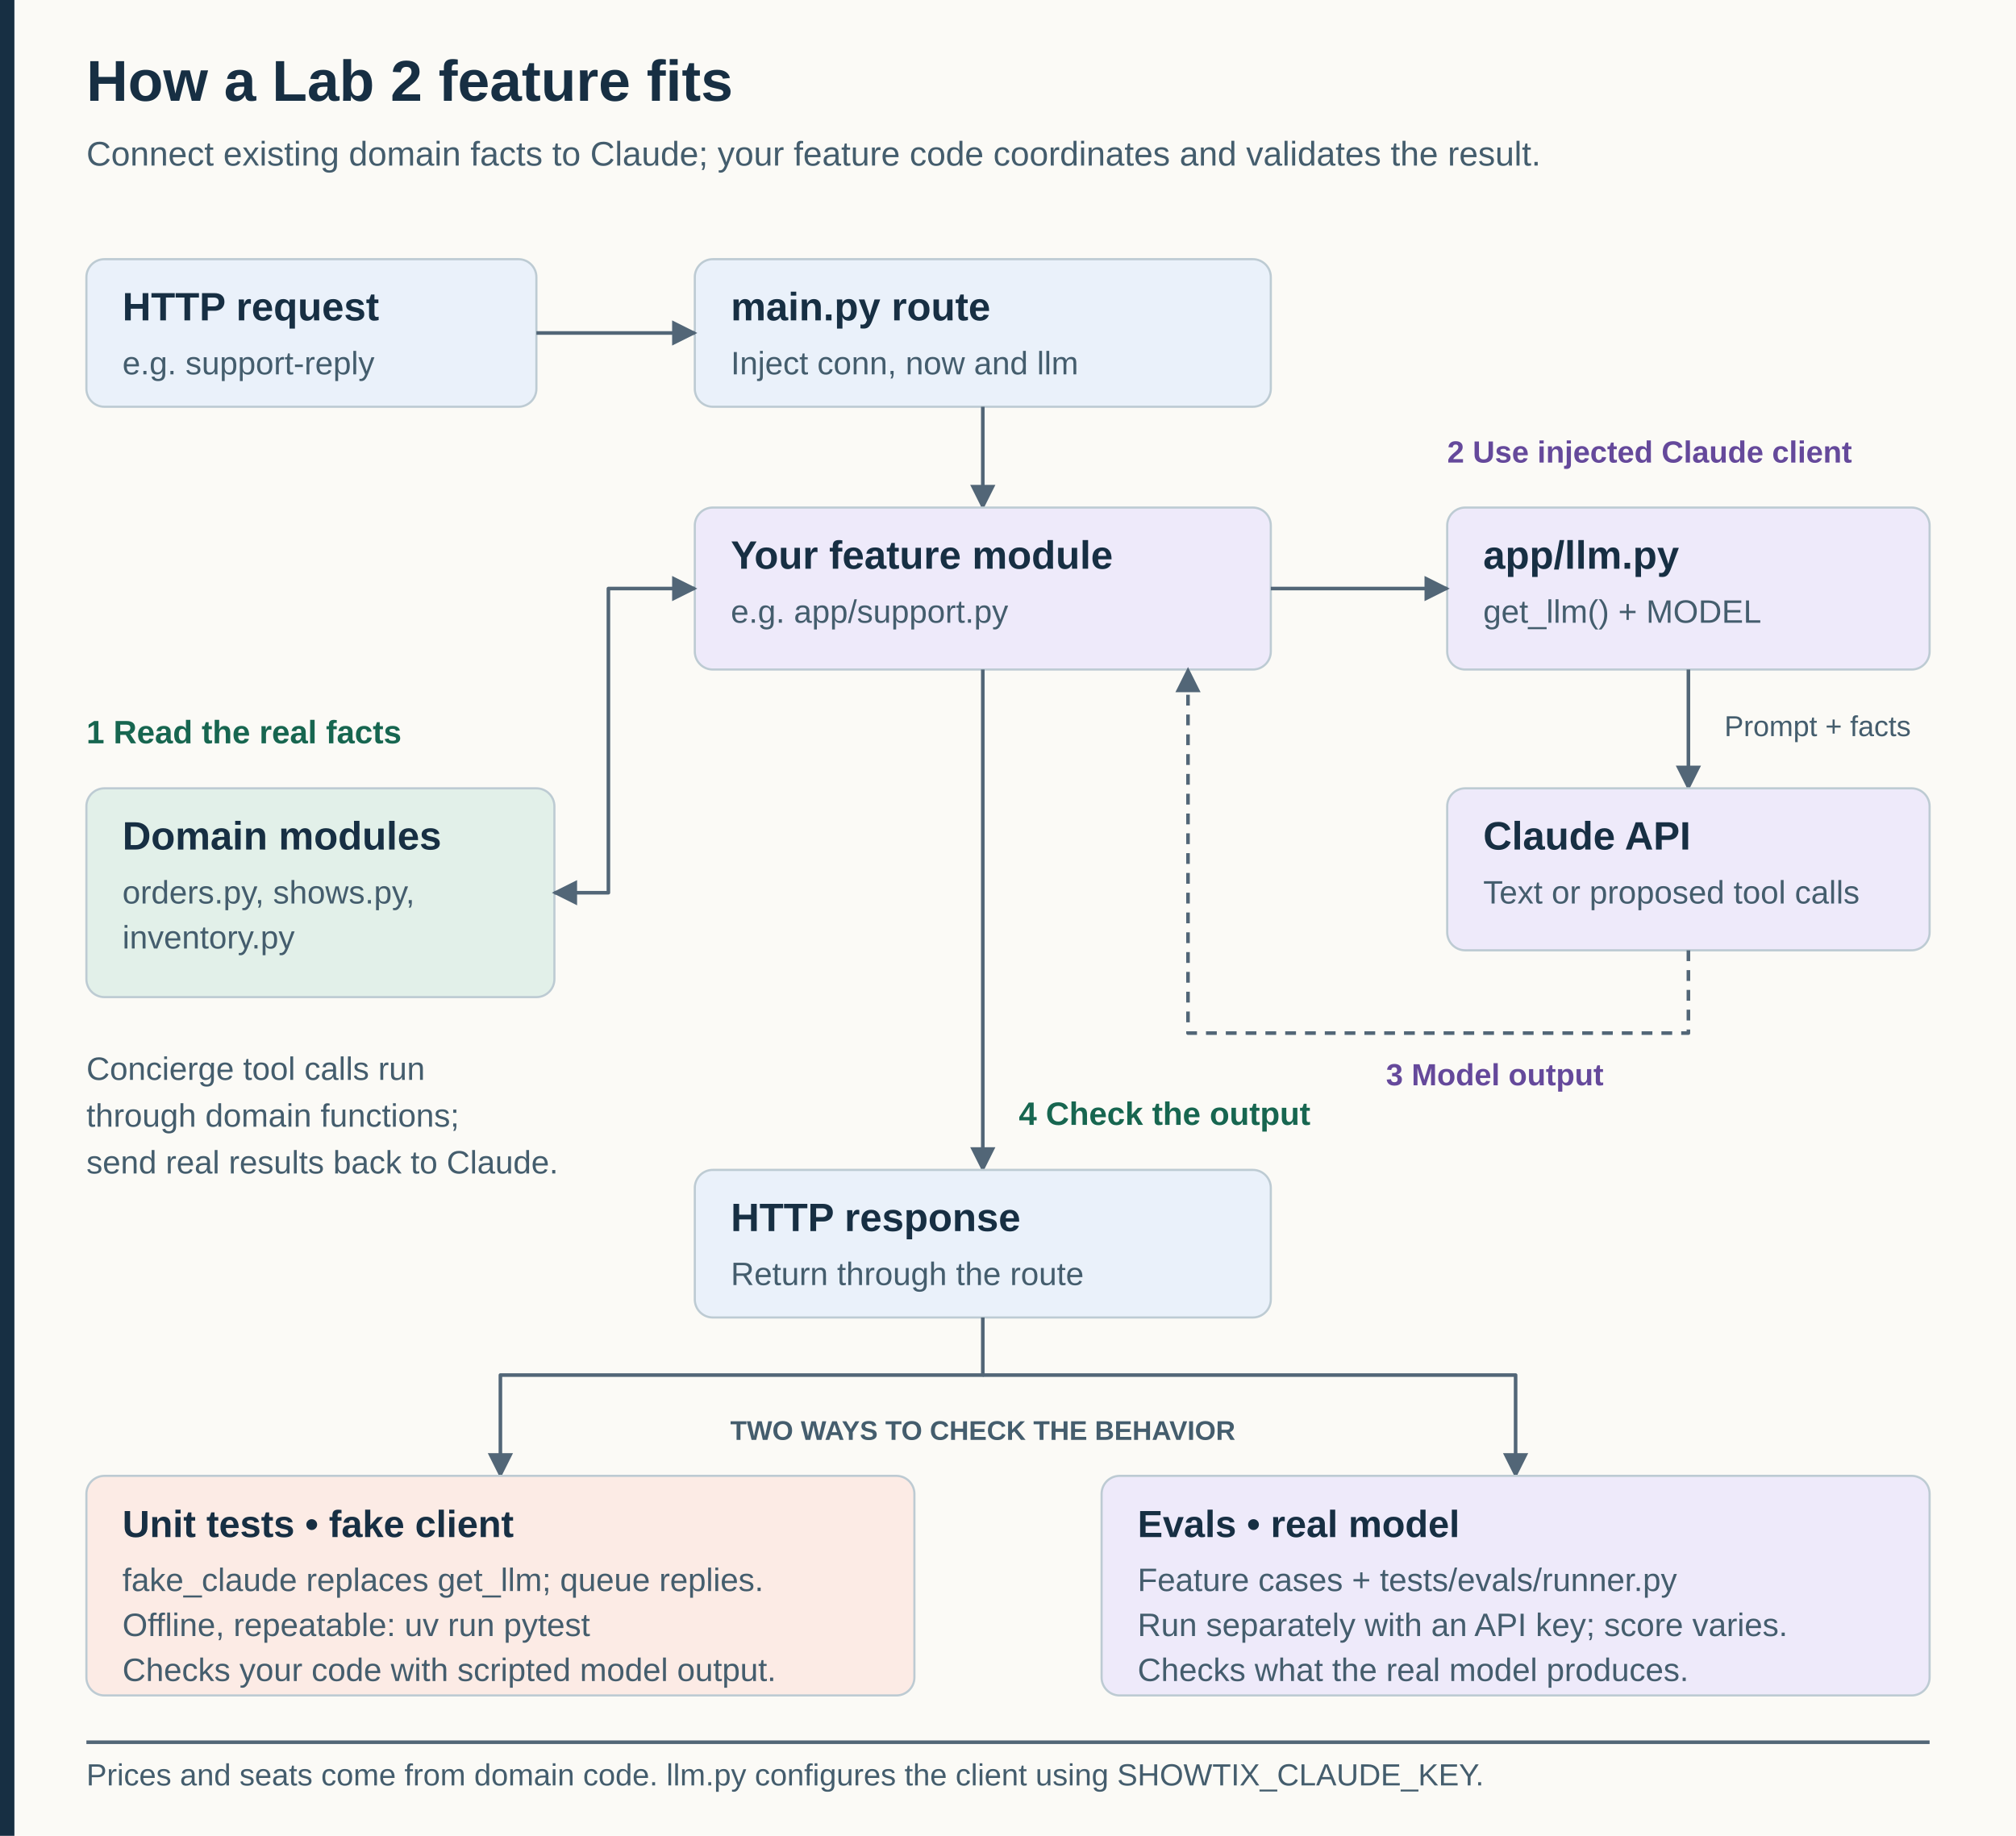
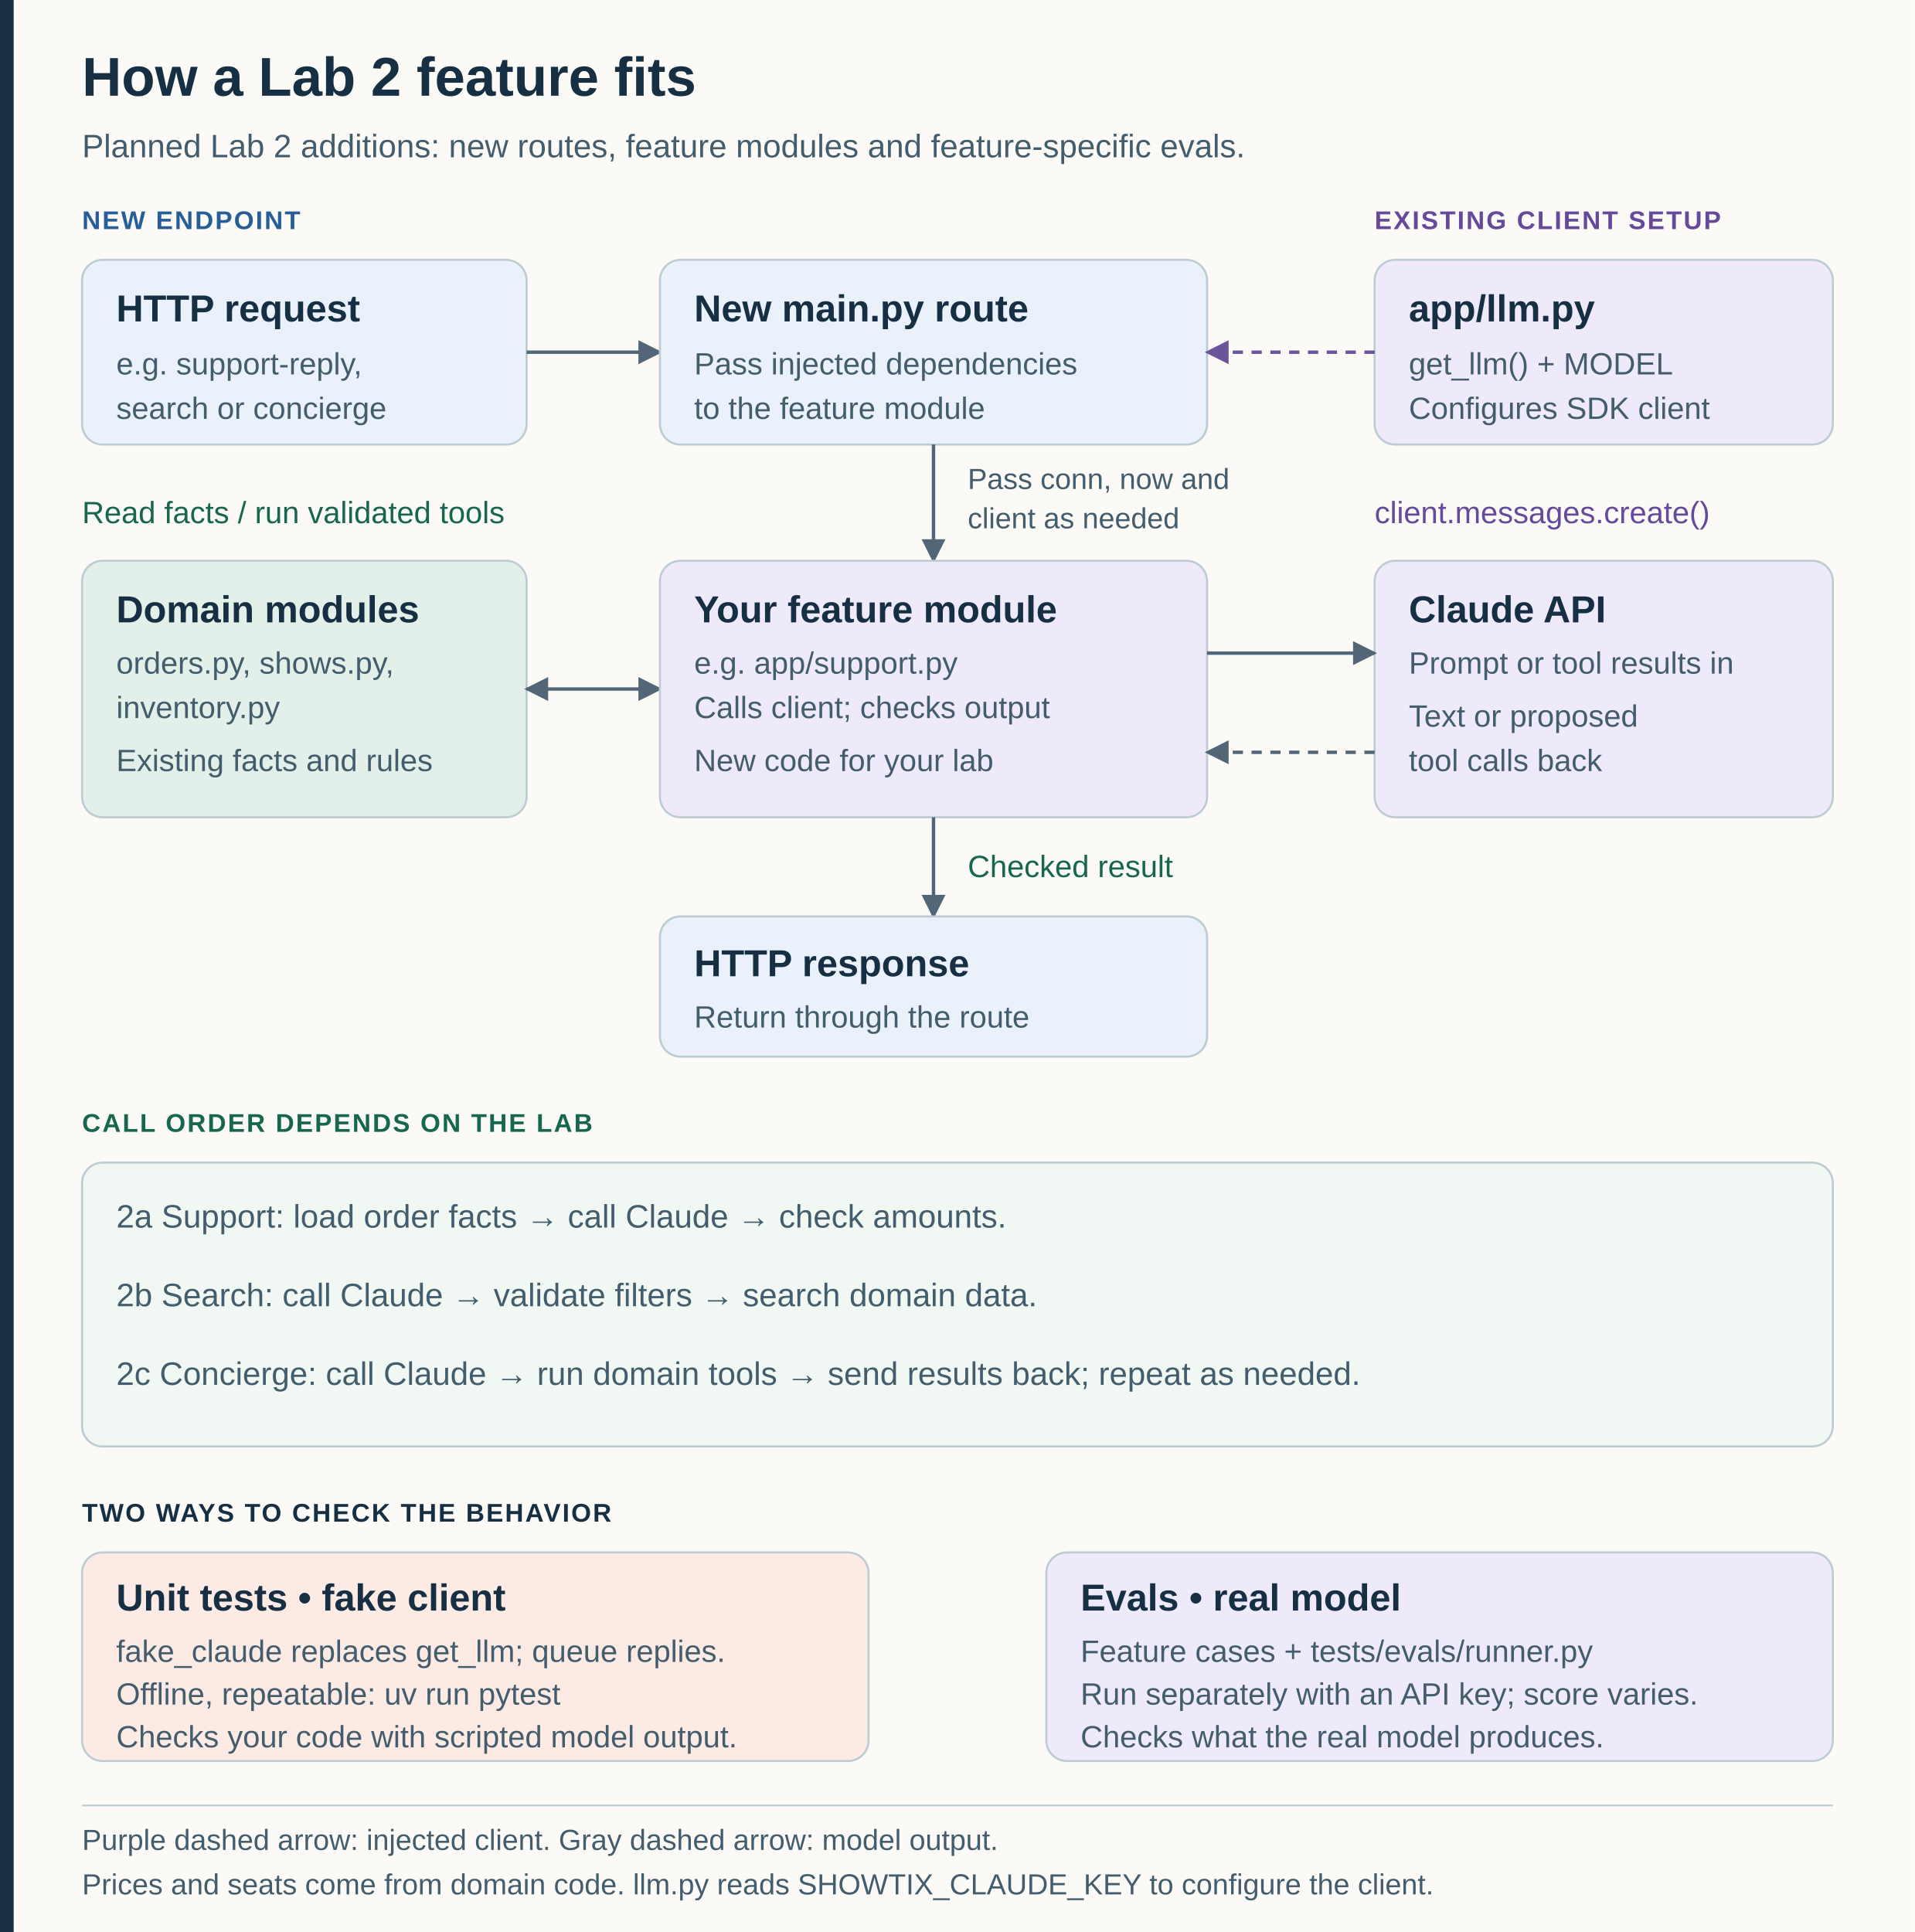
- <svg xmlns="http://www.w3.org/2000/svg" width="1120" height="1020" viewBox="0 0 1120 1020" role="img" aria-labelledby="title description">
+ <svg xmlns="http://www.w3.org/2000/svg" width="1120" height="1130" viewBox="0 0 1120 1130" role="img" aria-labelledby="title description">
  <defs>
    <marker id="arrow" viewBox="0 0 10 10" refX="9" refY="5" markerWidth="7" markerHeight="7" orient="auto-start-reverse">
      <path d="M0 0 10 5 0 10Z" fill="#526677" />
    </marker>
+     <marker id="injected-arrow" viewBox="0 0 10 10" refX="9" refY="5" markerWidth="7" markerHeight="7" orient="auto-start-reverse">
+       <path d="M0 0 10 5 0 10Z" fill="#6c549a" />
+     </marker>
  </defs>
-   <style>text{font-family:Arial,Helvetica,sans-serif;fill:#172f43}.edge{fill:none;stroke:#526677;stroke-width:2;stroke-linejoin:round}</style>
-   <rect width="1120" height="1020" fill="#fbfaf6" />
-   <rect width="8" height="1020" fill="#172f43" />
-   <text x="48" y="56" font-size="32" fill="#172f43" style="fill:#172f43" font-weight="700" text-anchor="start">How a Lab 2 feature fits</text>
-   <text x="48" y="92" font-size="19" fill="#445d6d" style="fill:#445d6d" font-weight="400" text-anchor="start">Connect existing domain facts to Claude; your feature code coordinates and validates the result.</text>
-   <rect x="48" y="144" width="250" height="82" rx="10" fill="#eaf1fa" stroke="#bdcbd3" stroke-width="1.2" />
-   <text x="68" y="178" font-size="22" fill="#172f43" style="fill:#172f43" font-weight="700" text-anchor="start">HTTP request</text>
-   <text x="68" y="208" font-size="18" fill="#445d6d" style="fill:#445d6d" font-weight="400" text-anchor="start">e.g. support-reply</text>
-   <rect x="386" y="144" width="320" height="82" rx="10" fill="#eaf1fa" stroke="#bdcbd3" stroke-width="1.2" />
-   <text x="406" y="178" font-size="22" fill="#172f43" style="fill:#172f43" font-weight="700" text-anchor="start">main.py route</text>
-   <text x="406" y="208" font-size="18" fill="#445d6d" style="fill:#445d6d" font-weight="400" text-anchor="start">Inject conn, now and llm</text>
-   <polyline points="298,185 386,185" class="edge" marker-end="url(#arrow)" />
-   <polyline points="546,226 546,282" class="edge" marker-end="url(#arrow)" />
-   <rect x="386" y="282" width="320" height="90" rx="10" fill="#eeeafa" stroke="#bdcbd3" stroke-width="1.2" />
-   <text x="406" y="316" font-size="22" fill="#172f43" style="fill:#172f43" font-weight="700" text-anchor="start">Your feature module</text>
-   <text x="406" y="346" font-size="18" fill="#445d6d" style="fill:#445d6d" font-weight="400" text-anchor="start">e.g. app/support.py</text>
-   <rect x="48" y="438" width="260" height="116" rx="10" fill="#e2f0e9" stroke="#bdcbd3" stroke-width="1.2" />
-   <text x="68" y="472" font-size="22" fill="#172f43" style="fill:#172f43" font-weight="700" text-anchor="start">Domain modules</text>
-   <text x="68" y="502" font-size="18" fill="#445d6d" style="fill:#445d6d" font-weight="400" text-anchor="start">orders.py, shows.py,</text>
-   <text x="68" y="527" font-size="18" fill="#445d6d" style="fill:#445d6d" font-weight="400" text-anchor="start">inventory.py</text>
-   <text x="48" y="413" font-size="18" fill="#176650" style="fill:#176650" font-weight="700" text-anchor="start">1  Read the real facts</text>
-   <polyline points="386,327 338,327 338,496 308,496" class="edge" marker-end="url(#arrow)" marker-start="url(#arrow)" />
-   <rect x="804" y="282" width="268" height="90" rx="10" fill="#eeeafa" stroke="#bdcbd3" stroke-width="1.2" />
-   <text x="824" y="316" font-size="22" fill="#172f43" style="fill:#172f43" font-weight="700" text-anchor="start">app/llm.py</text>
-   <text x="824" y="346" font-size="18" fill="#445d6d" style="fill:#445d6d" font-weight="400" text-anchor="start">get_llm() + MODEL</text>
-   <polyline points="706,327 804,327" class="edge" marker-end="url(#arrow)" />
-   <text x="804" y="257" font-size="17" fill="#65499b" style="fill:#65499b" font-weight="700" text-anchor="start">2  Use injected Claude client</text>
-   <polyline points="938,372 938,438" class="edge" marker-end="url(#arrow)" />
-   <text x="958" y="409" font-size="16" fill="#445d6d" style="fill:#445d6d" font-weight="400" text-anchor="start">Prompt + facts</text>
-   <rect x="804" y="438" width="268" height="90" rx="10" fill="#eeeafa" stroke="#bdcbd3" stroke-width="1.2" />
-   <text x="824" y="472" font-size="22" fill="#172f43" style="fill:#172f43" font-weight="700" text-anchor="start">Claude API</text>
-   <text x="824" y="502" font-size="18" fill="#445d6d" style="fill:#445d6d" font-weight="400" text-anchor="start">Text or proposed tool calls</text>
-   <polyline points="938,528 938,574 660,574 660,372" class="edge" marker-end="url(#arrow)" stroke-dasharray="6 5" />
-   <text x="770" y="603" font-size="17" fill="#65499b" style="fill:#65499b" font-weight="700" text-anchor="start">3  Model output</text>
-   <polyline points="546,372 546,650" class="edge" marker-end="url(#arrow)" />
-   <text x="566" y="625" font-size="18" fill="#176650" style="fill:#176650" font-weight="700" text-anchor="start">4  Check the output</text>
-   <rect x="386" y="650" width="320" height="82" rx="10" fill="#eaf1fa" stroke="#bdcbd3" stroke-width="1.2" />
-   <text x="406" y="684" font-size="22" fill="#172f43" style="fill:#172f43" font-weight="700" text-anchor="start">HTTP response</text>
-   <text x="406" y="714" font-size="18" fill="#445d6d" style="fill:#445d6d" font-weight="400" text-anchor="start">Return through the route</text>
-   <text x="48" y="600" font-size="18" fill="#445d6d" style="fill:#445d6d" font-weight="400" text-anchor="start">Concierge tool calls run</text>
-   <text x="48" y="626" font-size="18" fill="#445d6d" style="fill:#445d6d" font-weight="400" text-anchor="start">through domain functions;</text>
-   <text x="48" y="652" font-size="18" fill="#445d6d" style="fill:#445d6d" font-weight="400" text-anchor="start">send real results back to Claude.</text>
-   <polyline points="546,732 546,764 278,764 278,820" class="edge" marker-end="url(#arrow)" />
-   <polyline points="546,764 842,764 842,820" class="edge" marker-end="url(#arrow)" />
-   <text x="546" y="800" font-size="15" fill="#445d6d" style="fill:#445d6d" font-weight="700" text-anchor="middle">TWO WAYS TO CHECK THE BEHAVIOR</text>
-   <rect x="48" y="820" width="460" height="122" rx="10" fill="#fcebe5" stroke="#bdcbd3" stroke-width="1.2" />
-   <text x="68" y="854" font-size="21" fill="#172f43" style="fill:#172f43" font-weight="700" text-anchor="start">Unit tests • fake client</text>
-   <text x="68" y="884" font-size="18" fill="#445d6d" style="fill:#445d6d" font-weight="400" text-anchor="start">fake_claude replaces get_llm; queue replies.</text>
-   <text x="68" y="909" font-size="18" fill="#445d6d" style="fill:#445d6d" font-weight="400" text-anchor="start">Offline, repeatable: uv run pytest</text>
-   <text x="68" y="934" font-size="18" fill="#445d6d" style="fill:#445d6d" font-weight="400" text-anchor="start">Checks your code with scripted model output.</text>
-   <rect x="612" y="820" width="460" height="122" rx="10" fill="#eeeafa" stroke="#bdcbd3" stroke-width="1.2" />
-   <text x="632" y="854" font-size="21" fill="#172f43" style="fill:#172f43" font-weight="700" text-anchor="start">Evals • real model</text>
-   <text x="632" y="884" font-size="18" fill="#445d6d" style="fill:#445d6d" font-weight="400" text-anchor="start">Feature cases + tests/evals/runner.py</text>
-   <text x="632" y="909" font-size="18" fill="#445d6d" style="fill:#445d6d" font-weight="400" text-anchor="start">Run separately with an API key; score varies.</text>
-   <text x="632" y="934" font-size="18" fill="#445d6d" style="fill:#445d6d" font-weight="400" text-anchor="start">Checks what the real model produces.</text>
-   <polyline points="48,968 1072,968" class="edge" />
-   <text x="48" y="992" font-size="17" fill="#445d6d" style="fill:#445d6d" font-weight="400" text-anchor="start">Prices and seats come from domain code. llm.py configures the client using SHOWTIX_CLAUDE_KEY.</text>
+   <style>
+     text { font-family: Arial, Helvetica, sans-serif; fill: #172f43; }
+     .title { font-size: 32px; font-weight: 700; }
+     .heading { font-size: 22px; font-weight: 700; }
+     .body { font-size: 19px; fill: #445d6d; }
+     .small { font-size: 18px; fill: #445d6d; }
+     .note { font-size: 17px; fill: #445d6d; }
+     .label { font-size: 15px; font-weight: 700; letter-spacing: 1px; }
+     .edge { fill: none; stroke: #526677; stroke-width: 2; stroke-linejoin: round; }
+     .injected { fill: none; stroke: #6c549a; stroke-width: 2; stroke-dasharray: 6 5; }
+     .card { stroke: #bdcbd3; stroke-width: 1.2; }
+   </style>
+   <rect width="1120" height="1130" fill="#fbfaf6" />
+   <rect width="8" height="1130" fill="#172f43" />
+   <text x="48" y="56" class="title">How a Lab 2 feature fits</text>
+   <text x="48" y="92" class="body">Planned Lab 2 additions: new routes, feature modules and feature-specific evals.</text>
+   <text x="48" y="134" class="label" style="fill:#285e98">NEW ENDPOINT</text>
+   <rect x="48" y="152" width="260" height="108" rx="12" fill="#eaf1fa" class="card" />
+   <text x="68" y="188" class="heading">HTTP request</text>
+   <text x="68" y="219" class="small">e.g. support-reply,</text>
+   <text x="68" y="245" class="small">search or concierge</text>
+   <polyline points="308,206 386,206" class="edge" marker-end="url(#arrow)" />
+   <rect x="386" y="152" width="320" height="108" rx="12" fill="#eaf1fa" class="card" />
+   <text x="406" y="188" class="heading">New main.py route</text>
+   <text x="406" y="219" class="small">Pass injected dependencies</text>
+   <text x="406" y="245" class="small">to the feature module</text>
+   <text x="804" y="134" class="label" style="fill:#65499b">EXISTING CLIENT SETUP</text>
+   <rect x="804" y="152" width="268" height="108" rx="12" fill="#eeeafa" class="card" />
+   <text x="824" y="188" class="heading">app/llm.py</text>
+   <text x="824" y="219" class="small">get_llm() + MODEL</text>
+   <text x="824" y="245" class="small">Configures SDK client</text>
+   <polyline points="804,206 706,206" class="injected" marker-end="url(#injected-arrow)" />
+   <polyline points="546,260 546,328" class="edge" marker-end="url(#arrow)" />
+   <text x="566" y="286" class="note">Pass conn, now and</text>
+   <text x="566" y="309" class="note">client as needed</text>
+   <text x="48" y="306" class="small" style="fill:#176650">Read facts / run validated tools</text>
+   <rect x="48" y="328" width="260" height="150" rx="12" fill="#e2f0e9" class="card" />
+   <text x="68" y="364" class="heading">Domain modules</text>
+   <text x="68" y="394" class="small">orders.py, shows.py,</text>
+   <text x="68" y="420" class="small">inventory.py</text>
+   <text x="68" y="451" class="small">Existing facts and rules</text>
+   <polyline points="386,403 308,403" class="edge" marker-start="url(#arrow)" marker-end="url(#arrow)" />
+   <rect x="386" y="328" width="320" height="150" rx="12" fill="#eeeafa" class="card" />
+   <text x="406" y="364" class="heading">Your feature module</text>
+   <text x="406" y="394" class="small">e.g. app/support.py</text>
+   <text x="406" y="420" class="small">Calls client; checks output</text>
+   <text x="406" y="451" class="small">New code for your lab</text>
+   <text x="804" y="306" class="small" style="fill:#65499b">client.messages.create()</text>
+   <rect x="804" y="328" width="268" height="150" rx="12" fill="#eeeafa" class="card" />
+   <text x="824" y="364" class="heading">Claude API</text>
+   <text x="824" y="394" class="small">Prompt or tool results in</text>
+   <text x="824" y="425" class="small">Text or proposed</text>
+   <text x="824" y="451" class="small">tool calls back</text>
+   <polyline points="706,382 804,382" class="edge" marker-end="url(#arrow)" />
+   <polyline points="804,440 706,440" class="edge" stroke-dasharray="6 5" marker-end="url(#arrow)" />
+   <polyline points="546,478 546,536" class="edge" marker-end="url(#arrow)" />
+   <text x="566" y="513" class="small" style="fill:#176650">Checked result</text>
+   <rect x="386" y="536" width="320" height="82" rx="12" fill="#eaf1fa" class="card" />
+   <text x="406" y="571" class="heading">HTTP response</text>
+   <text x="406" y="601" class="small">Return through the route</text>
+   <text x="48" y="662" class="label" style="fill:#176650">CALL ORDER DEPENDS ON THE LAB</text>
+   <rect x="48" y="680" width="1024" height="166" rx="12" fill="#f1f7f3" class="card" />
+   <text x="68" y="718" class="body">2a Support: load order facts → call Claude → check amounts.</text>
+   <text x="68" y="764" class="body">2b Search: call Claude → validate filters → search domain data.</text>
+   <text x="68" y="810" class="body">2c Concierge: call Claude → run domain tools → send results back; repeat as needed.</text>
+   <text x="48" y="890" class="label">TWO WAYS TO CHECK THE BEHAVIOR</text>
+   <rect x="48" y="908" width="460" height="122" rx="12" fill="#fcebe5" class="card" />
+   <text x="68" y="942" class="heading">Unit tests • fake client</text>
+   <text x="68" y="972" class="small">fake_claude replaces get_llm; queue replies.</text>
+   <text x="68" y="997" class="small">Offline, repeatable: uv run pytest</text>
+   <text x="68" y="1022" class="small">Checks your code with scripted model output.</text>
+   <rect x="612" y="908" width="460" height="122" rx="12" fill="#eeeafa" class="card" />
+   <text x="632" y="942" class="heading">Evals • real model</text>
+   <text x="632" y="972" class="small">Feature cases + tests/evals/runner.py</text>
+   <text x="632" y="997" class="small">Run separately with an API key; score varies.</text>
+   <text x="632" y="1022" class="small">Checks what the real model produces.</text>
+   <path d="M48 1056H1072" stroke="#bdcbd3" />
+   <text x="48" y="1082" class="note">Purple dashed arrow: injected client. Gray dashed arrow: model output.</text>
+   <text x="48" y="1108" class="note">Prices and seats come from domain code. llm.py reads SHOWTIX_CLAUDE_KEY to configure the client.</text>
</svg>
